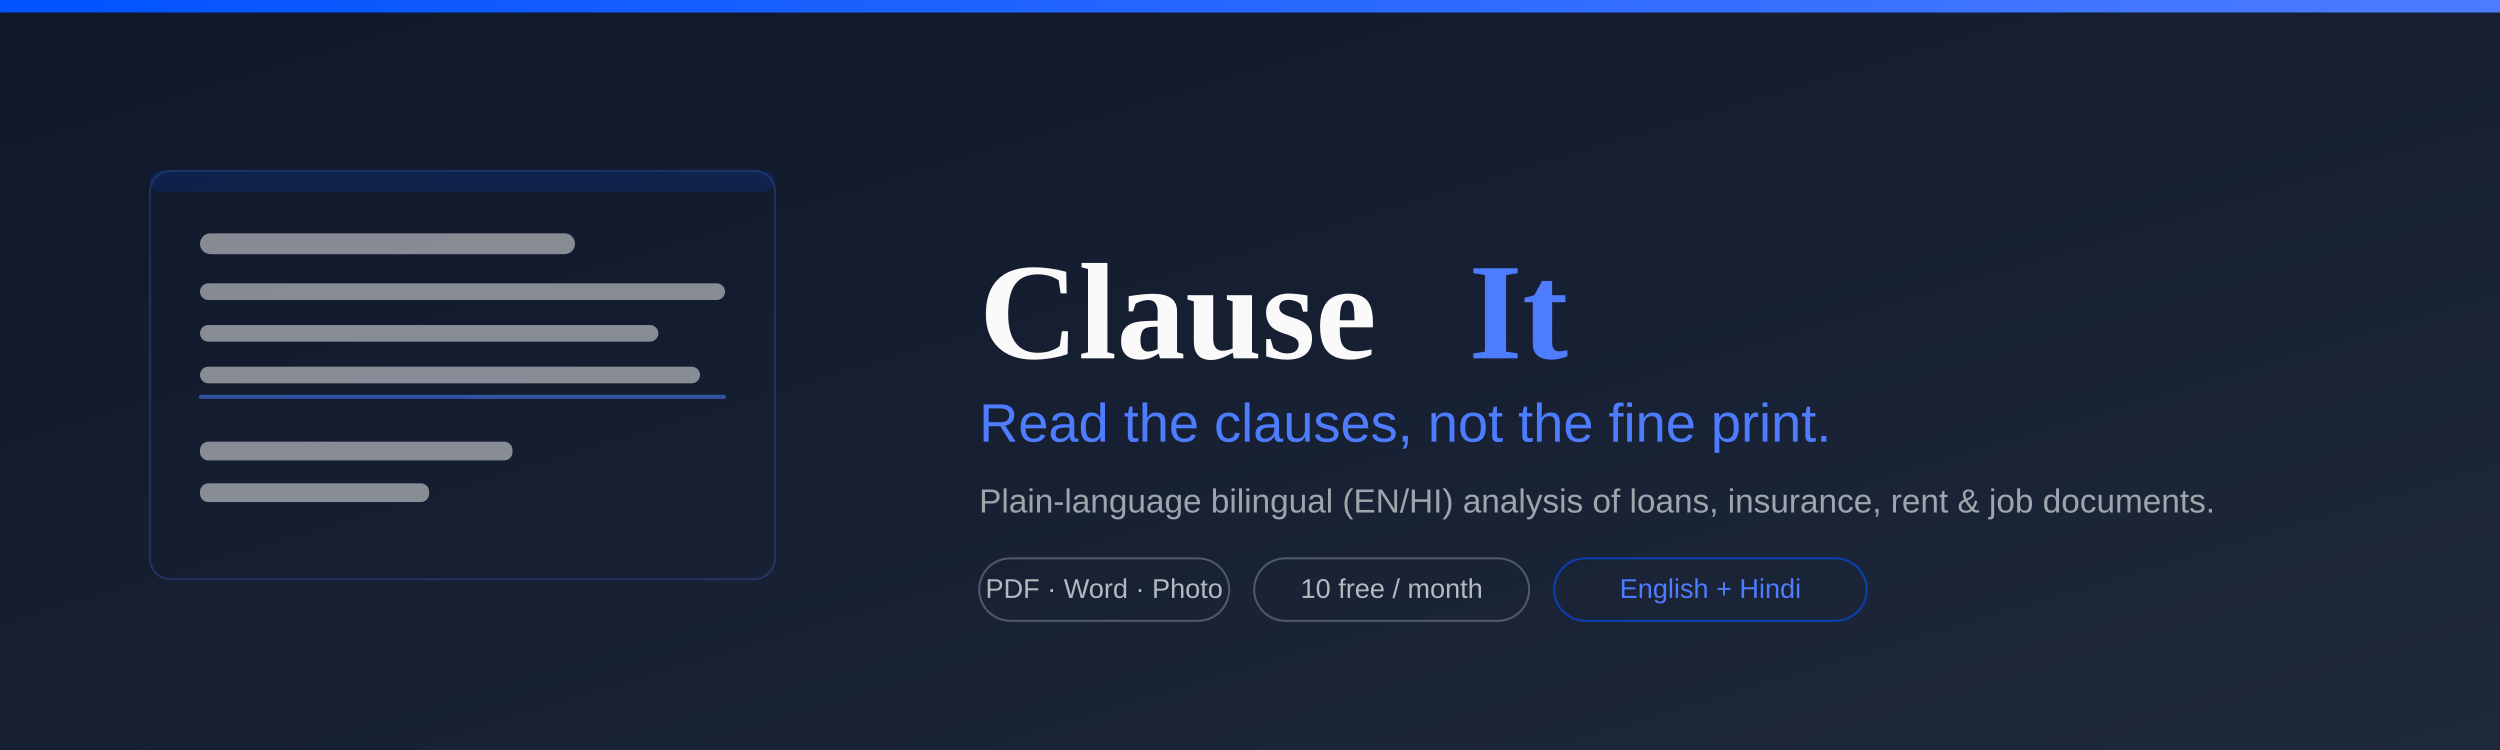
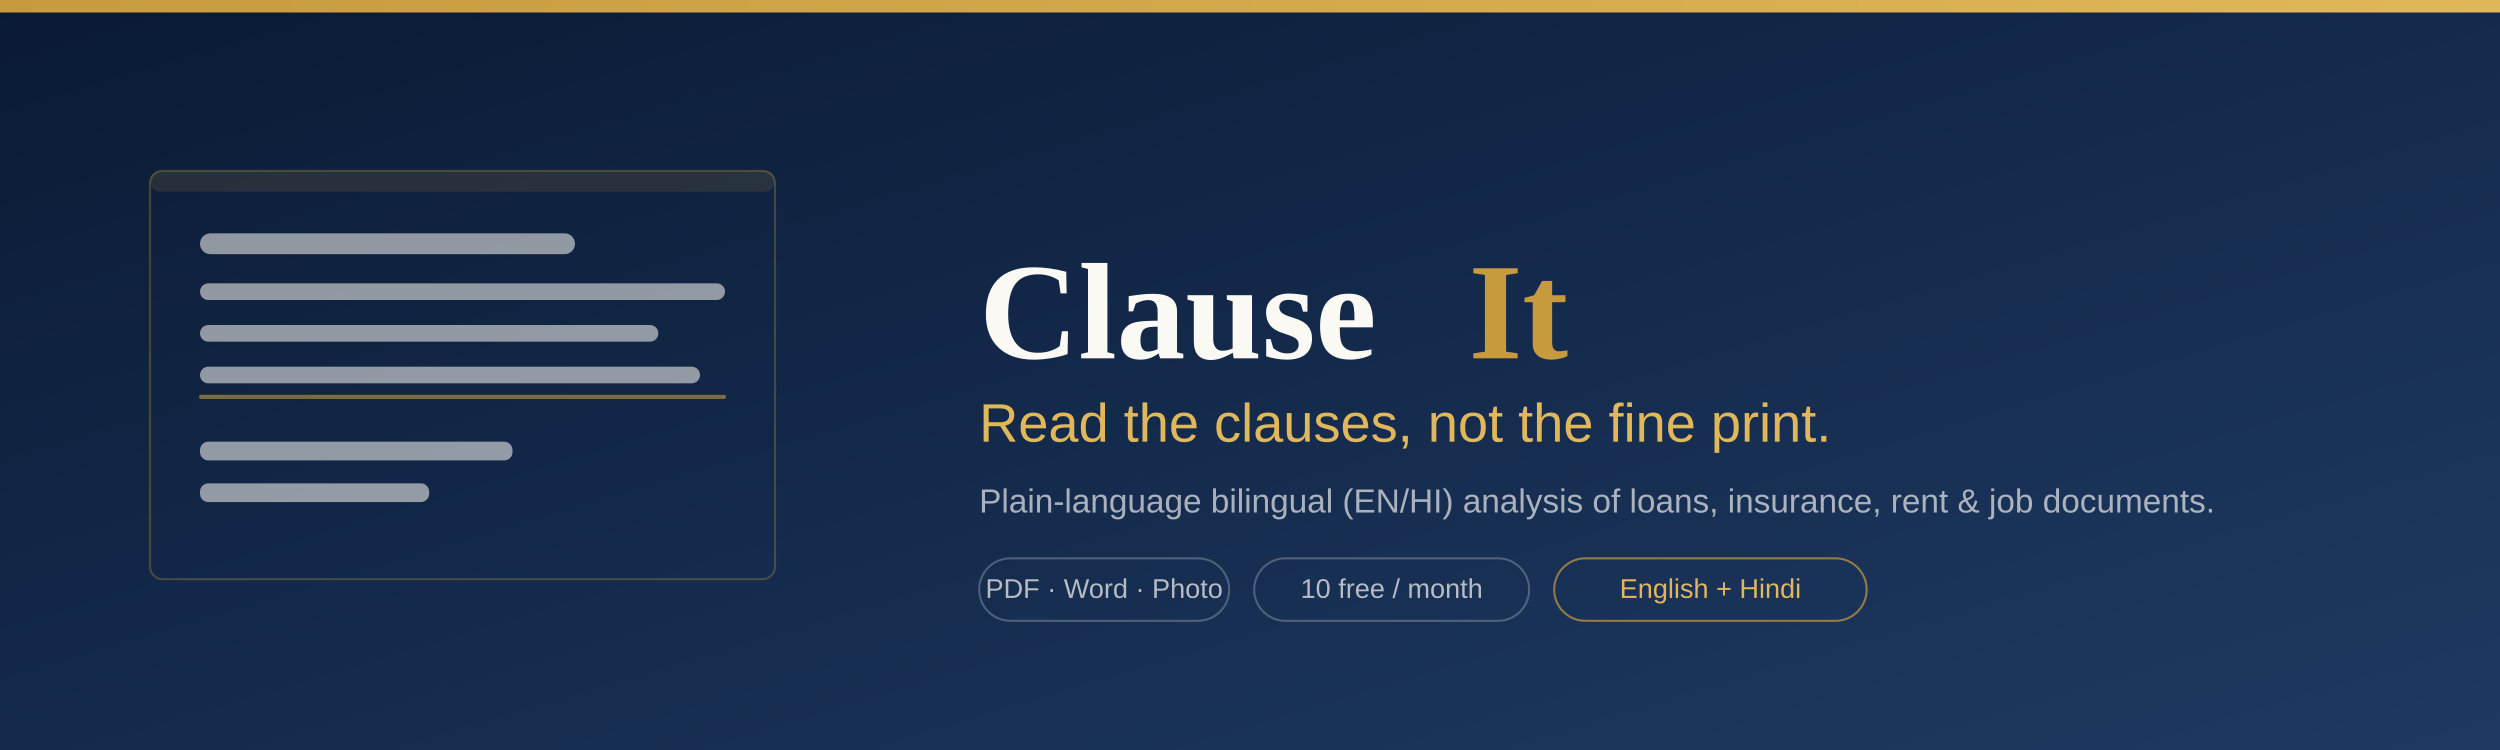
<svg xmlns="http://www.w3.org/2000/svg" viewBox="0 0 1200 360" role="img" aria-label="ClauseIt — Read the clauses, not the fine print">
  <defs>
    <linearGradient id="bg" x1="0" y1="0" x2="1" y2="1">
-       <stop offset="0" stop-color="#0f172a" />
-       <stop offset="1" stop-color="#1e293b" />
+       <stop offset="0" stop-color="#0a1a34" />
+       <stop offset="1" stop-color="#1e3a63" />
    </linearGradient>
    <linearGradient id="accentline" x1="0" y1="0" x2="1" y2="0">
-       <stop offset="0" stop-color="#0052ff" />
-       <stop offset="1" stop-color="#4d7cff" />
+       <stop offset="0" stop-color="#c79a3e" />
+       <stop offset="1" stop-color="#e0b75a" />
    </linearGradient>
  </defs>
  <rect width="1200" height="360" fill="url(#bg)" />
  <rect x="0" y="0" width="1200" height="6" fill="url(#accentline)" />
-   <g fill="none" stroke="#4d7cff" stroke-opacity="0.22">
-     <rect x="72" y="82" width="300" height="196" rx="10" />
-     <rect x="72" y="82" width="300" height="10" rx="5" fill="#0052ff" fill-opacity="0.14" stroke="none" />
+   <g fill="none" stroke="#c79a3e" stroke-opacity="0.3">
+     <rect x="72" y="82" width="300" height="196" rx="6" />
+     <rect x="72" y="82" width="300" height="10" rx="5" fill="#c79a3e" fill-opacity="0.14" stroke="none" />
  </g>
-   <g fill="#fafafa" fill-opacity="0.5">
+   <g fill="#fbf9f4" fill-opacity="0.55">
    <rect x="96" y="112" width="180" height="10" rx="5" />
    <rect x="96" y="136" width="252" height="8" rx="4" />
    <rect x="96" y="156" width="220" height="8" rx="4" />
    <rect x="96" y="176" width="240" height="8" rx="4" />
    <rect x="96" y="212" width="150" height="9" rx="4" />
    <rect x="96" y="232" width="110" height="9" rx="4" />
  </g>
-   <g fill="none" stroke="#4d7cff" stroke-opacity="0.55">
+   <g fill="none" stroke="#c79a3e" stroke-opacity="0.6">
    <rect x="96" y="190" width="252" height="1" rx="0.5" />
  </g>
  <g font-family="Georgia, 'Times New Roman', serif">
-     <text x="470" y="172" font-size="66" font-weight="bold" fill="#fafafa">Clause</text>
-     <text x="705" y="172" font-size="66" font-weight="bold" fill="#4d7cff">It</text>
+     <text x="470" y="172" font-size="66" font-weight="bold" fill="#fbf9f4">Clause</text>
+     <text x="705" y="172" font-size="66" font-weight="bold" fill="#c79a3e">It</text>
  </g>
  <g font-family="Arial, Helvetica, sans-serif">
-     <text x="470" y="212" font-size="26" fill="#4d7cff">Read the clauses, not the fine print.</text>
-     <text x="470" y="246" font-size="16" fill="#fafafa" fill-opacity="0.6">Plain-language bilingual (EN/HI) analysis of loans, insurance, rent &amp; job documents.</text>
+     <text x="470" y="212" font-size="26" fill="#e0b75a">Read the clauses, not the fine print.</text>
+     <text x="470" y="246" font-size="16" fill="#fbf9f4" fill-opacity="0.65">Plain-language bilingual (EN/HI) analysis of loans, insurance, rent &amp; job documents.</text>
  </g>
  <g font-family="Arial, Helvetica, sans-serif">
-     <rect x="470" y="268" width="120" height="30" rx="15" fill="none" stroke="#fafafa" stroke-opacity="0.25" />
-     <text x="530" y="287" font-size="13" fill="#fafafa" fill-opacity="0.7" text-anchor="middle">PDF · Word · Photo</text>
-     <rect x="602" y="268" width="132" height="30" rx="15" fill="none" stroke="#fafafa" stroke-opacity="0.25" />
-     <text x="668" y="287" font-size="13" fill="#fafafa" fill-opacity="0.7" text-anchor="middle">10 free / month</text>
-     <rect x="746" y="268" width="150" height="30" rx="15" fill="none" stroke="#0052ff" stroke-opacity="0.6" />
-     <text x="821" y="287" font-size="13" fill="#4d7cff" text-anchor="middle">English + Hindi</text>
+     <rect x="470" y="268" width="120" height="30" rx="15" fill="none" stroke="#fbf9f4" stroke-opacity="0.25" />
+     <text x="530" y="287" font-size="13" fill="#fbf9f4" fill-opacity="0.7" text-anchor="middle">PDF · Word · Photo</text>
+     <rect x="602" y="268" width="132" height="30" rx="15" fill="none" stroke="#fbf9f4" stroke-opacity="0.25" />
+     <text x="668" y="287" font-size="13" fill="#fbf9f4" fill-opacity="0.7" text-anchor="middle">10 free / month</text>
+     <rect x="746" y="268" width="150" height="30" rx="15" fill="none" stroke="#c79a3e" stroke-opacity="0.7" />
+     <text x="821" y="287" font-size="13" fill="#e0b75a" text-anchor="middle">English + Hindi</text>
  </g>
</svg>
